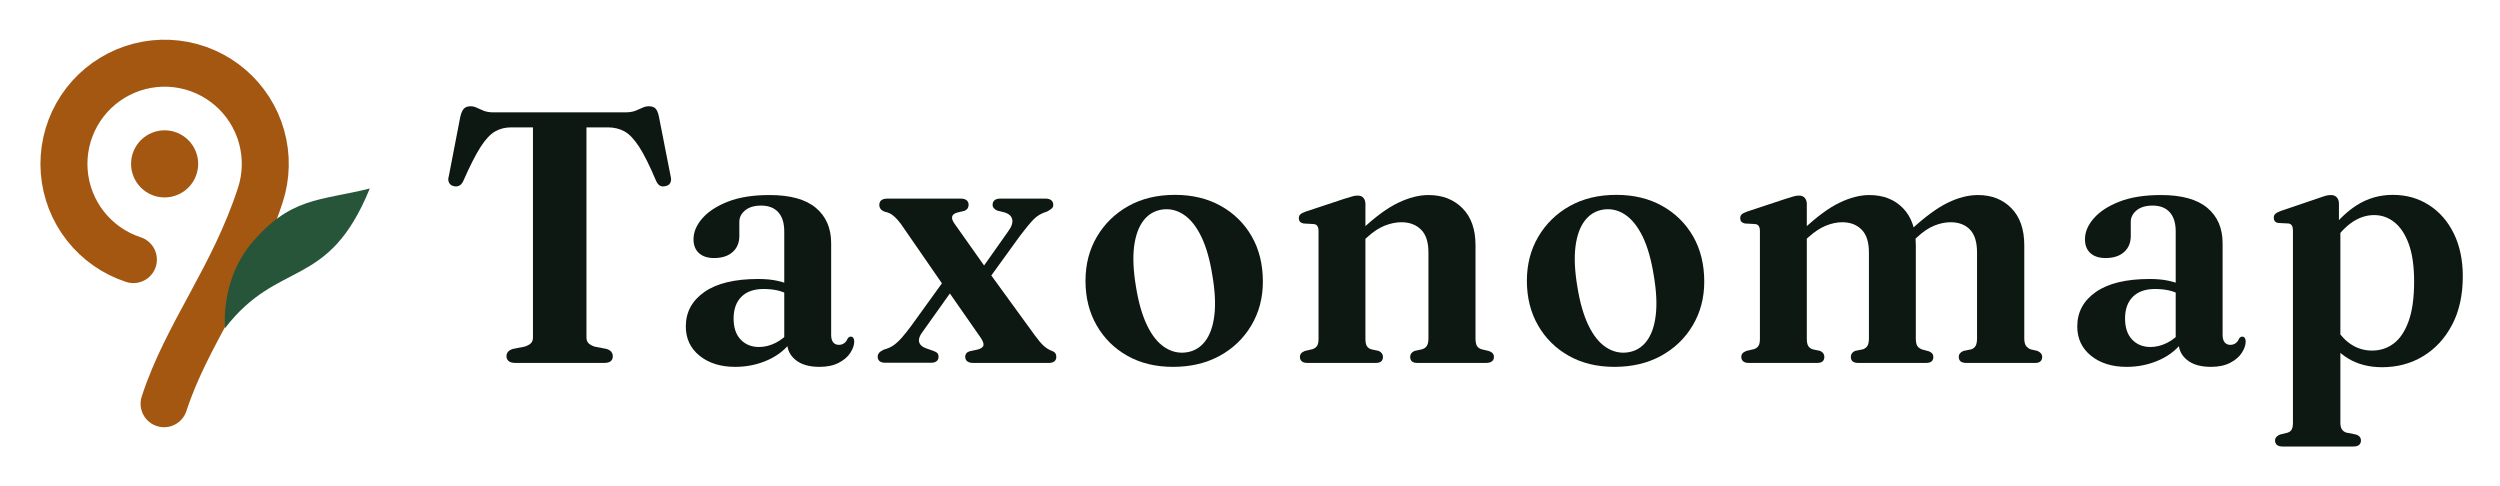
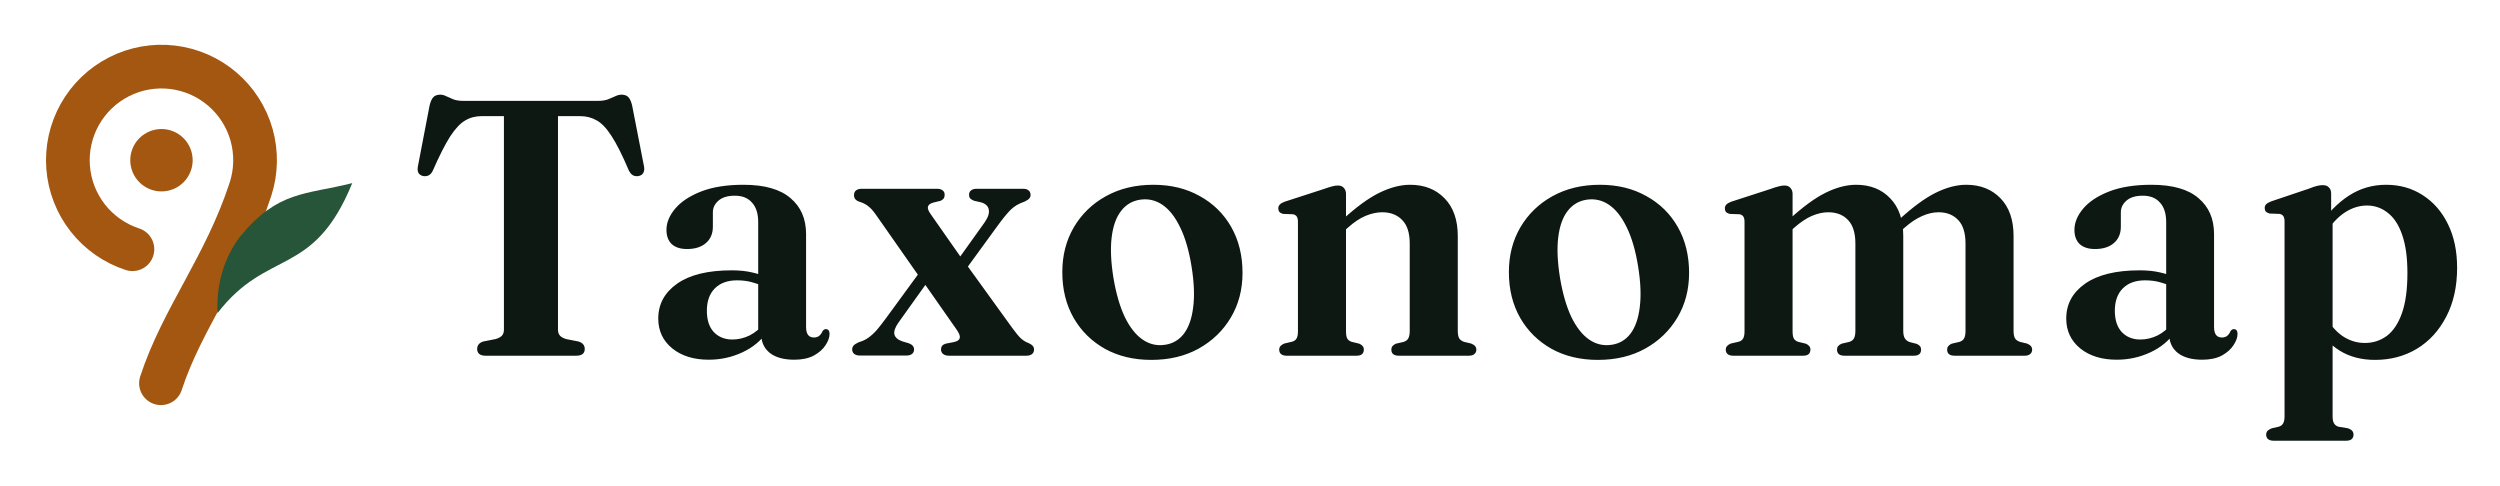
- <svg xmlns="http://www.w3.org/2000/svg" width="819" height="159" viewBox="67 50 819 159" role="img" aria-label="Taxonomap">
-   <path d="M109.933 103.721C109.942 106.636 111.109 109.429 113.178 111.484C115.246 113.539 118.046 114.689 120.962 114.679C123.878 114.67 126.67 113.502 128.726 111.434C130.781 109.366 131.93 106.565 131.921 103.65C131.911 100.734 130.744 97.941 128.675 95.886C126.607 93.831 123.807 92.682 120.891 92.691C117.975 92.701 115.183 93.868 113.128 95.936C111.072 98.005 109.923 100.805 109.933 103.721Z" fill="#a45710" />
-   <path d="M120.75 182.26C128.247 159.264 143.424 141.085 152.284 113.908C154.306 107.706 154.444 101.044 152.679 94.764C150.915 88.484 147.328 82.868 142.372 78.627C137.415 74.385 131.313 71.709 124.836 70.936C118.358 70.162 111.797 71.327 105.982 74.283C100.167 77.239 95.359 81.853 92.166 87.541C88.973 93.229 87.538 99.737 88.043 106.24C88.549 112.744 90.971 118.952 95.005 124.078C99.038 129.205 104.501 133.021 110.703 135.043" fill="none" stroke="#a45710" stroke-width="15.392" stroke-linecap="round" stroke-linejoin="round" />
-   <path d="M188.144 111.754C174.476 145.27 158.342 134.609 140.687 157.534C140.2 147.291 143.042 137.848 148.731 130.473C161.951 114.386 171.676 115.879 188.144 111.754Z" fill="#27553a" />
-   <g fill="#0e1813">
-     <path d="M228.521 86.803L271.912 86.803Q273.847 86.803 275.195 86.275Q276.544 85.748 277.512 85.279Q278.479 84.81 279.535 84.81Q281 84.81 281.733 85.542Q282.466 86.275 282.877 88.269L286.688 107.678Q287.04 108.968 286.6 109.877Q286.16 110.785 284.988 110.961Q283.991 111.255 283.229 110.844Q282.466 110.434 281.939 109.261Q278.772 101.755 276.339 98.032Q273.905 94.309 271.531 93.019Q269.156 91.729 266.165 91.729L259.129 91.729L259.129 160.568Q259.129 161.799 259.833 162.473Q260.536 163.148 261.826 163.558L265.755 164.32Q267.749 164.965 267.749 166.725Q267.749 168.894 264.934 168.894L235.792 168.894Q234.326 168.894 233.622 168.278Q232.919 167.663 232.919 166.725Q232.919 164.965 234.971 164.32L238.841 163.558Q240.19 163.148 240.893 162.473Q241.597 161.799 241.597 160.568L241.597 91.729L234.443 91.729Q231.511 91.729 229.166 93.077Q226.82 94.426 224.416 98.179Q222.012 101.931 218.787 109.261Q218.26 110.434 217.409 110.844Q216.559 111.255 215.621 110.961Q214.624 110.785 214.126 109.877Q213.627 108.968 214.038 107.678L217.79 88.269Q218.26 86.275 219.022 85.542Q219.784 84.81 221.191 84.81Q222.188 84.81 223.156 85.279Q224.123 85.748 225.443 86.275Q226.762 86.803 228.521 86.803Z" />
-     <path d="M324.86 162.151L324.86 161.095L323.922 160.92L323.922 125.855Q323.922 121.692 321.958 119.522Q319.994 117.353 316.358 117.353Q312.957 117.353 311.081 118.936Q309.205 120.519 309.205 122.63L309.205 127.321Q309.205 130.605 307.006 132.569Q304.807 134.533 300.937 134.533Q297.77 134.533 295.982 132.921Q294.194 131.308 294.194 128.376Q294.194 124.858 297.067 121.545Q299.94 118.232 305.452 116.063Q310.964 113.893 319.114 113.893Q329.258 113.893 334.272 118.086Q339.285 122.278 339.285 129.666L339.285 159.688Q339.285 161.33 339.959 162.151Q340.634 162.972 341.806 162.972Q342.803 162.972 343.536 162.444Q344.269 161.916 344.621 161.037Q344.797 160.685 345.09 160.48Q345.383 160.275 345.676 160.275Q346.263 160.275 346.556 160.714Q346.849 161.154 346.849 161.858Q346.849 163.558 345.618 165.522Q344.386 167.487 341.806 168.835Q339.226 170.184 335.474 170.184Q330.431 170.184 327.646 167.927Q324.86 165.669 324.86 162.151ZM291.672 156.932Q291.672 149.896 297.77 145.645Q303.869 141.394 315.42 141.394Q318.997 141.394 321.753 142.009Q324.509 142.625 326.62 143.68L325.505 146.612Q323.629 145.557 321.606 145.117Q319.583 144.677 317.12 144.677Q312.43 144.677 309.879 147.228Q307.328 149.779 307.328 154.352Q307.328 158.809 309.644 161.242Q311.96 163.675 315.655 163.675Q318.41 163.675 321.137 162.297Q323.864 160.92 325.74 158.515L326.737 161.154Q323.805 165.552 318.733 167.868Q313.661 170.184 307.856 170.184Q300.702 170.184 296.187 166.549Q291.672 162.913 291.672 156.932Z" />
-     <path d="M377.281 140.455L380.682 142.625L369.541 158.281Q367.724 160.568 368.105 162.034Q368.486 163.5 370.655 164.203L372.825 164.965Q373.763 165.317 374.115 165.728Q374.467 166.138 374.467 166.842Q374.467 167.839 373.822 168.337Q373.177 168.835 372.063 168.835L356.935 168.835Q355.82 168.835 355.175 168.337Q354.53 167.839 354.53 166.842Q354.53 166.138 355 165.581Q355.469 165.024 356.641 164.496Q358.459 164.027 359.808 163.06Q361.156 162.092 362.505 160.538Q363.854 158.985 365.554 156.698ZM379.744 123.334L390.768 138.931L391.354 139.693L406.013 159.864Q407.772 162.268 408.916 163.294Q410.059 164.32 411.349 164.848Q412.346 165.2 412.698 165.698Q413.05 166.197 413.05 166.9Q413.05 167.839 412.434 168.366Q411.818 168.894 410.587 168.894L385.725 168.894Q384.611 168.894 383.907 168.396Q383.204 167.897 383.204 166.783Q383.204 166.255 383.555 165.786Q383.907 165.317 384.611 165.083L387.308 164.496Q389.009 164.027 389.185 163.118Q389.36 162.21 388.188 160.509L376.871 144.267L376.167 143.68L362.153 123.392Q360.746 121.516 359.544 120.578Q358.342 119.64 356.993 119.405Q355.938 119.053 355.498 118.467Q355.058 117.88 355.058 117.177Q355.058 116.121 355.732 115.594Q356.407 115.066 357.638 115.066L381.855 115.066Q382.969 115.066 383.643 115.594Q384.318 116.121 384.318 117.118Q384.318 117.705 384.025 118.203Q383.731 118.701 383.028 119.053L380.565 119.64Q379.158 120.05 378.923 120.959Q378.689 121.868 379.744 123.334ZM389.654 143.153L386.429 141.159L397.276 125.796Q398.977 123.51 398.596 121.838Q398.215 120.167 395.869 119.522L393.7 118.995Q392.937 118.643 392.556 118.174Q392.175 117.705 392.175 117.118Q392.175 116.121 392.82 115.594Q393.465 115.066 394.638 115.066L409.649 115.066Q410.704 115.066 411.378 115.594Q412.053 116.121 412.053 117.177Q412.053 117.822 411.584 118.262Q411.115 118.701 410.059 119.288Q407.303 120.109 405.603 121.868Q403.902 123.627 401.146 127.262Z" />
-     <path d="M451.925 113.835Q460.428 113.835 466.907 117.441Q473.386 121.047 477.051 127.409Q480.716 133.771 480.716 142.273Q480.716 150.248 476.934 156.61Q473.152 162.972 466.555 166.578Q459.959 170.184 451.28 170.184Q442.778 170.184 436.357 166.578Q429.937 162.972 426.272 156.61Q422.607 150.248 422.607 141.98Q422.607 133.888 426.36 127.526Q430.113 121.164 436.651 117.499Q443.189 113.835 451.925 113.835ZM455.62 165.435Q459.431 164.907 461.806 161.799Q464.18 158.691 464.825 153.267Q465.47 147.844 464.18 140.28Q462.949 132.481 460.545 127.526Q458.141 122.571 454.828 120.343Q451.515 118.115 447.704 118.643Q443.892 119.229 441.547 122.337Q439.201 125.445 438.527 130.81Q437.853 136.175 439.143 143.915Q440.374 151.596 442.778 156.58Q445.182 161.565 448.525 163.763Q451.867 165.962 455.62 165.435Z" />
-     <path d="M514.315 116.825L514.315 161.037Q514.315 162.62 514.784 163.382Q515.253 164.145 516.25 164.438L518.654 164.965Q520.061 165.61 520.061 166.9Q520.061 168.894 517.715 168.894L495.258 168.894Q494.085 168.894 493.469 168.366Q492.854 167.839 492.854 166.959Q492.854 166.255 493.235 165.786Q493.616 165.317 494.495 164.965L497.017 164.379Q498.014 164.027 498.483 163.294Q498.952 162.561 498.952 161.037L498.952 125.738Q498.952 124.565 498.541 124.008Q498.131 123.451 497.31 123.392L494.026 123.216Q493.264 123.04 492.883 122.63Q492.502 122.22 492.502 121.399Q492.502 120.695 493 120.226Q493.499 119.757 494.671 119.346L507.22 115.183Q508.979 114.655 509.917 114.362Q510.855 114.069 511.735 114.069Q513.083 114.069 513.699 114.861Q514.315 115.652 514.315 116.825ZM512.731 129.549L510.738 127.262L513.083 125.21Q519.768 118.936 525.074 116.415Q530.381 113.893 534.955 113.893Q541.815 113.893 546.095 118.203Q550.376 122.513 550.376 130.311L550.376 160.861Q550.376 162.444 550.816 163.265Q551.255 164.086 552.428 164.438L554.656 164.965Q555.595 165.259 556.005 165.757Q556.415 166.255 556.415 166.959Q556.415 167.839 555.77 168.366Q555.125 168.894 553.835 168.894L531.319 168.894Q528.974 168.894 528.974 166.9Q528.974 165.61 530.381 164.965L532.844 164.438Q533.958 164.086 534.456 163.265Q534.955 162.444 534.955 160.861L534.955 132.657Q534.955 127.614 532.521 125.21Q530.088 122.806 526.1 122.806Q523.462 122.806 520.647 123.92Q517.833 125.034 515.018 127.614Z" />
-     <path d="M596.523 113.835Q605.025 113.835 611.504 117.441Q617.984 121.047 621.648 127.409Q625.313 133.771 625.313 142.273Q625.313 150.248 621.531 156.61Q617.749 162.972 611.152 166.578Q604.556 170.184 595.878 170.184Q587.375 170.184 580.955 166.578Q574.534 162.972 570.869 156.61Q567.205 150.248 567.205 141.98Q567.205 133.888 570.957 127.526Q574.71 121.164 581.248 117.499Q587.786 113.835 596.523 113.835ZM600.217 165.435Q604.028 164.907 606.403 161.799Q608.778 158.691 609.423 153.267Q610.068 147.844 608.778 140.28Q607.546 132.481 605.142 127.526Q602.738 122.571 599.425 120.343Q596.112 118.115 592.301 118.643Q588.49 119.229 586.144 122.337Q583.799 125.445 583.124 130.81Q582.45 136.175 583.74 143.915Q584.971 151.596 587.375 156.58Q589.78 161.565 593.122 163.763Q596.464 165.962 600.217 165.435Z" />
-     <path d="M658.912 116.825L658.912 161.037Q658.912 162.62 659.41 163.382Q659.909 164.145 660.847 164.438L663.31 164.965Q664.658 165.61 664.658 166.9Q664.658 168.894 662.313 168.894L639.855 168.894Q638.682 168.894 638.067 168.366Q637.451 167.839 637.451 166.959Q637.451 166.255 637.832 165.786Q638.213 165.317 639.093 164.965L641.614 164.379Q642.611 164.027 643.08 163.294Q643.549 162.561 643.549 161.037L643.549 125.738Q643.549 124.565 643.139 124.008Q642.728 123.451 641.907 123.392L638.624 123.216Q637.861 123.04 637.48 122.63Q637.099 122.22 637.099 121.399Q637.099 120.695 637.598 120.226Q638.096 119.757 639.269 119.346L651.817 115.183Q653.517 114.655 654.485 114.362Q655.452 114.069 656.332 114.069Q657.622 114.069 658.267 114.861Q658.912 115.652 658.912 116.825ZM657.329 129.549L655.335 127.321L657.68 125.21Q664.365 118.936 669.613 116.415Q674.861 113.893 679.376 113.893Q686.236 113.893 690.429 118.203Q694.621 122.513 694.621 130.37L694.621 160.861Q694.621 162.503 695.09 163.294Q695.56 164.086 696.732 164.496L698.902 165.083Q700.368 165.669 700.368 166.9Q700.368 168.894 698.022 168.894L675.74 168.894Q673.336 168.894 673.336 166.9Q673.336 165.61 674.685 164.965L677.265 164.438Q678.32 164.086 678.79 163.265Q679.259 162.444 679.259 160.861L679.259 132.715Q679.259 127.614 676.855 125.21Q674.45 122.806 670.522 122.806Q667.942 122.806 665.186 123.92Q662.43 125.034 659.557 127.614ZM692.921 129.608L690.81 127.262L693.097 125.21Q699.899 118.936 705.088 116.415Q710.277 113.893 714.968 113.893Q721.711 113.893 725.933 118.203Q730.155 122.513 730.155 130.37L730.155 160.861Q730.155 162.444 730.683 163.236Q731.21 164.027 732.207 164.438L734.494 164.965Q735.256 165.317 735.637 165.786Q736.019 166.255 736.019 166.959Q736.019 167.839 735.462 168.366Q734.905 168.894 733.79 168.894L711.157 168.894Q708.694 168.894 708.694 166.9Q708.694 165.61 710.219 164.965L712.799 164.438Q713.795 164.086 714.235 163.265Q714.675 162.444 714.675 160.861L714.675 132.715Q714.675 127.614 712.359 125.21Q710.043 122.806 705.997 122.806Q703.417 122.806 700.661 123.92Q697.905 125.034 695.032 127.731Z" />
-     <path d="M780.7 162.151L780.7 161.095L779.761 160.92L779.761 125.855Q779.761 121.692 777.797 119.522Q775.833 117.353 772.197 117.353Q768.796 117.353 766.92 118.936Q765.044 120.519 765.044 122.63L765.044 127.321Q765.044 130.605 762.845 132.569Q760.646 134.533 756.776 134.533Q753.61 134.533 751.821 132.921Q750.033 131.308 750.033 128.376Q750.033 124.858 752.906 121.545Q755.779 118.232 761.291 116.063Q766.803 113.893 774.953 113.893Q785.097 113.893 790.111 118.086Q795.124 122.278 795.124 129.666L795.124 159.688Q795.124 161.33 795.798 162.151Q796.473 162.972 797.645 162.972Q798.642 162.972 799.375 162.444Q800.108 161.916 800.46 161.037Q800.636 160.685 800.929 160.48Q801.222 160.275 801.515 160.275Q802.102 160.275 802.395 160.714Q802.688 161.154 802.688 161.858Q802.688 163.558 801.457 165.522Q800.225 167.487 797.645 168.835Q795.065 170.184 791.313 170.184Q786.27 170.184 783.485 167.927Q780.7 165.669 780.7 162.151ZM747.511 156.932Q747.511 149.896 753.61 145.645Q759.708 141.394 771.259 141.394Q774.836 141.394 777.592 142.009Q780.348 142.625 782.459 143.68L781.345 146.612Q779.468 145.557 777.445 145.117Q775.422 144.677 772.96 144.677Q768.269 144.677 765.718 147.228Q763.167 149.779 763.167 154.352Q763.167 158.809 765.483 161.242Q767.8 163.675 771.494 163.675Q774.25 163.675 776.976 162.297Q779.703 160.92 781.579 158.515L782.576 161.154Q779.644 165.552 774.572 167.868Q769.5 170.184 763.695 170.184Q756.541 170.184 752.026 166.549Q747.511 162.913 747.511 156.932Z" />
-     <path d="M833.238 116.708L833.238 123.51L833.707 124.624L833.707 188.42Q833.707 189.886 834.176 190.619Q834.645 191.352 835.583 191.704L838.808 192.349Q839.688 192.642 840.069 193.14Q840.45 193.639 840.45 194.342Q840.45 195.222 839.834 195.75Q839.219 196.277 837.987 196.277L814.767 196.277Q813.536 196.277 812.92 195.75Q812.305 195.222 812.305 194.342Q812.305 193.639 812.744 193.14Q813.184 192.642 813.946 192.349L816.35 191.762Q817.347 191.469 817.758 190.707Q818.168 189.945 818.168 188.42L818.168 125.62Q818.168 124.448 817.816 123.891Q817.465 123.334 816.761 123.216L813.36 123.04Q812.598 122.923 812.246 122.483Q811.894 122.044 811.894 121.281Q811.894 120.519 812.363 120.079Q812.832 119.64 814.005 119.17L826.084 115.066Q827.667 114.48 828.664 114.186Q829.661 113.893 830.599 113.893Q831.889 113.893 832.563 114.685Q833.238 115.476 833.238 116.708ZM831.068 129.784L829.192 127.204Q833.531 120.812 838.925 117.323Q844.32 113.835 850.887 113.835Q857.513 113.835 862.732 117.177Q867.95 120.519 870.882 126.529Q873.814 132.54 873.814 140.514Q873.814 149.72 870.325 156.375Q866.836 163.03 860.855 166.666Q854.875 170.301 847.369 170.301Q840.978 170.301 836.228 167.428Q831.479 164.555 828.312 158.867L831.42 155.994Q833.765 160.45 836.961 162.649Q840.157 164.848 844.085 164.848Q848.131 164.848 851.21 162.503Q854.288 160.157 856.077 155.173Q857.865 150.189 857.865 142.273Q857.865 134.768 856.135 129.989Q854.405 125.21 851.444 122.835Q848.483 120.46 844.789 120.46Q841.036 120.46 837.606 122.777Q834.176 125.093 831.068 129.784Z" />
-   </g>
+ <svg xmlns="http://www.w3.org/2000/svg" width="721" height="140" viewBox="85 73 721 140" role="img" aria-label="Taxonomap">
+   <path d="M122.567 119.237C122.574 121.624 123.53 123.91 125.223 125.592C126.916 127.274 129.208 128.215 131.595 128.207C133.982 128.2 136.267 127.244 137.95 125.551C139.632 123.858 140.573 121.565 140.565 119.179C140.557 116.792 139.602 114.506 137.908 112.824C136.216 111.142 133.924 110.201 131.537 110.209C129.15 110.217 126.864 111.172 125.182 112.865C123.499 114.558 122.559 116.851 122.567 119.237Z" fill="#a45710" />
+   <path d="M131.421 183.526C137.558 164.703 149.981 149.822 157.234 127.576C158.889 122.499 159.002 117.046 157.557 111.906C156.113 106.765 153.177 102.168 149.12 98.696C145.062 95.225 140.068 93.034 134.766 92.401C129.463 91.768 124.093 92.721 119.333 95.141C114.573 97.56 110.637 101.337 108.023 105.993C105.41 110.649 104.235 115.976 104.649 121.299C105.063 126.623 107.046 131.705 110.347 135.901C113.649 140.098 118.121 143.221 123.197 144.876" fill="none" stroke="#a45710" stroke-width="12.599" stroke-linecap="round" stroke-linejoin="round" />
+   <path d="M186.587 125.813C175.399 153.248 162.192 144.521 147.741 163.286C147.342 154.902 149.668 147.172 154.325 141.135C165.147 127.967 173.107 129.189 186.587 125.813Z" fill="#27553a" />
+   <path d="M218.571 102.086H257.526C258.611 102.086 259.538 101.946 260.308 101.666C261.113 101.351 261.813 101.054 262.408 100.774C263.038 100.459 263.651 100.301 264.246 100.301C265.086 100.301 265.733 100.529 266.188 100.984C266.643 101.439 267.011 102.226 267.291 103.346L270.703 120.829C270.878 121.634 270.826 122.299 270.546 122.824C270.301 123.314 269.846 123.629 269.181 123.769C268.586 123.874 268.043 123.804 267.553 123.559C267.098 123.314 266.696 122.841 266.346 122.141C264.491 117.766 262.828 114.459 261.358 112.219C259.923 109.979 258.488 108.474 257.053 107.704C255.653 106.899 254.078 106.496 252.328 106.496H245.923V168.079C245.923 168.849 246.133 169.444 246.553 169.864C246.973 170.284 247.586 170.599 248.391 170.809L251.856 171.491C253.046 171.876 253.641 172.594 253.641 173.644C253.641 174.939 252.818 175.586 251.173 175.586H225.028C224.223 175.586 223.611 175.411 223.191 175.061C222.806 174.711 222.613 174.239 222.613 173.644C222.613 172.594 223.191 171.876 224.346 171.491L227.811 170.809C228.651 170.599 229.281 170.284 229.701 169.864C230.121 169.444 230.331 168.849 230.331 168.079V106.496H223.873C222.123 106.496 220.548 106.916 219.148 107.756C217.748 108.561 216.313 110.084 214.843 112.324C213.408 114.564 211.746 117.836 209.856 122.141C209.541 122.841 209.138 123.314 208.648 123.559C208.193 123.804 207.651 123.874 207.021 123.769C206.391 123.629 205.936 123.314 205.656 122.824C205.411 122.299 205.376 121.634 205.551 120.829L208.911 103.346C209.191 102.226 209.558 101.439 210.013 100.984C210.468 100.529 211.133 100.301 212.008 100.301C212.568 100.301 213.146 100.459 213.741 100.774C214.336 101.054 215.018 101.351 215.788 101.666C216.558 101.946 217.486 102.086 218.571 102.086ZM304.558 169.496V168.499L303.665 168.446V137.051C303.665 134.601 303.07 132.729 301.88 131.434C300.725 130.104 299.08 129.439 296.945 129.439C294.88 129.439 293.305 129.911 292.22 130.856C291.135 131.801 290.593 132.921 290.593 134.216V138.364C290.593 140.359 289.928 141.934 288.598 143.089C287.268 144.244 285.448 144.821 283.138 144.821C281.248 144.821 279.778 144.349 278.728 143.404C277.713 142.424 277.205 141.059 277.205 139.309C277.205 137.209 278.045 135.161 279.725 133.166C281.405 131.171 283.89 129.526 287.18 128.231C290.505 126.936 294.583 126.289 299.413 126.289C305.468 126.289 309.983 127.566 312.958 130.121C315.968 132.641 317.473 136.106 317.473 140.516V167.291C317.473 168.306 317.665 169.076 318.05 169.601C318.435 170.091 318.995 170.336 319.73 170.336C320.36 170.336 320.868 170.179 321.253 169.864C321.673 169.514 321.988 169.076 322.198 168.551C322.338 168.341 322.478 168.184 322.618 168.079C322.793 167.974 322.985 167.921 323.195 167.921C323.545 167.921 323.808 168.044 323.983 168.289C324.158 168.534 324.245 168.866 324.245 169.286C324.245 170.301 323.86 171.386 323.09 172.541C322.355 173.696 321.235 174.694 319.73 175.534C318.225 176.339 316.335 176.741 314.06 176.741C311.05 176.741 308.705 176.094 307.025 174.799C305.38 173.469 304.558 171.701 304.558 169.496ZM274.843 164.876C274.843 160.711 276.663 157.351 280.303 154.796C283.943 152.241 289.193 150.964 296.053 150.964C298.223 150.964 300.13 151.156 301.775 151.541C303.42 151.891 304.873 152.381 306.133 153.011L305.24 155.584C304.05 155.059 302.843 154.639 301.618 154.324C300.393 154.009 299.045 153.851 297.575 153.851C294.845 153.851 292.71 154.621 291.17 156.161C289.63 157.701 288.86 159.854 288.86 162.619C288.86 165.314 289.543 167.379 290.908 168.814C292.273 170.214 294.04 170.914 296.21 170.914C297.96 170.914 299.64 170.511 301.25 169.706C302.86 168.866 304.208 167.729 305.293 166.294L306.238 168.709C304.488 171.264 302.09 173.241 299.045 174.641C296.035 176.041 292.815 176.741 289.385 176.741C285.08 176.741 281.58 175.656 278.885 173.486C276.19 171.281 274.843 168.411 274.843 164.876ZM351.191 150.176L354.131 152.014L344.156 165.979C343.141 167.414 342.738 168.569 342.948 169.444C343.158 170.319 343.911 170.984 345.206 171.439L347.148 172.016C347.673 172.226 348.041 172.471 348.251 172.751C348.496 173.031 348.618 173.381 348.618 173.801C348.618 174.326 348.426 174.746 348.041 175.061C347.656 175.376 347.131 175.534 346.466 175.534H332.973C332.308 175.534 331.766 175.376 331.346 175.061C330.961 174.746 330.768 174.309 330.768 173.749C330.768 173.329 330.908 172.961 331.188 172.646C331.468 172.331 331.958 172.016 332.658 171.701C333.743 171.386 334.671 170.949 335.441 170.389C336.246 169.829 337.051 169.094 337.856 168.184C338.661 167.239 339.588 166.049 340.638 164.614L351.191 150.176ZM353.396 134.741L363.213 148.759L363.791 149.389L376.916 167.554C377.931 168.954 378.771 169.969 379.436 170.599C380.136 171.229 380.888 171.684 381.693 171.964C382.218 172.209 382.603 172.471 382.848 172.751C383.093 173.031 383.216 173.381 383.216 173.801C383.216 174.361 383.023 174.799 382.638 175.114C382.253 175.429 381.711 175.586 381.011 175.586H358.698C357.998 175.586 357.438 175.429 357.018 175.114C356.598 174.799 356.388 174.344 356.388 173.749C356.388 173.364 356.493 173.031 356.703 172.751C356.913 172.471 357.246 172.261 357.701 172.121L360.116 171.649C361.096 171.439 361.656 171.054 361.796 170.494C361.936 169.934 361.638 169.129 360.903 168.079L350.771 153.589L350.193 152.906L337.593 134.899C336.788 133.744 336.018 132.904 335.283 132.379C334.583 131.854 333.813 131.469 332.973 131.224C332.343 131.014 331.906 130.751 331.661 130.436C331.416 130.121 331.293 129.736 331.293 129.281C331.293 128.686 331.486 128.231 331.871 127.916C332.291 127.601 332.833 127.444 333.498 127.444H355.286C355.951 127.444 356.476 127.601 356.861 127.916C357.246 128.196 357.438 128.616 357.438 129.176C357.438 129.596 357.351 129.946 357.176 130.226C357.001 130.471 356.703 130.699 356.283 130.909L354.131 131.434C353.256 131.679 352.748 132.081 352.608 132.641C352.503 133.166 352.766 133.866 353.396 134.741ZM362.163 152.591L359.276 150.701L368.988 137.104C370.003 135.634 370.388 134.391 370.143 133.376C369.933 132.361 369.163 131.679 367.833 131.329L365.943 130.909C365.418 130.699 365.033 130.471 364.788 130.226C364.578 129.946 364.473 129.596 364.473 129.176C364.473 128.616 364.666 128.196 365.051 127.916C365.436 127.601 365.961 127.444 366.626 127.444H380.066C380.766 127.444 381.291 127.601 381.641 127.916C382.026 128.231 382.218 128.669 382.218 129.229C382.218 129.649 382.078 129.999 381.798 130.279C381.553 130.559 381.098 130.856 380.433 131.171C378.823 131.696 377.493 132.484 376.443 133.534C375.428 134.549 374.133 136.141 372.558 138.311L362.163 152.591ZM417.619 126.289C422.694 126.289 427.156 127.374 431.006 129.544C434.891 131.679 437.919 134.654 440.089 138.469C442.259 142.284 443.344 146.694 443.344 151.699C443.344 156.494 442.224 160.781 439.984 164.561C437.744 168.341 434.646 171.334 430.691 173.539C426.771 175.709 422.221 176.794 417.041 176.794C411.966 176.794 407.504 175.726 403.654 173.591C399.804 171.421 396.794 168.446 394.624 164.666C392.454 160.851 391.369 156.459 391.369 151.489C391.369 146.659 392.471 142.354 394.676 138.574C396.916 134.759 399.996 131.766 403.916 129.596C407.871 127.391 412.439 126.289 417.619 126.289ZM420.979 172.436C423.219 172.121 425.039 171.054 426.439 169.234C427.839 167.379 428.731 164.824 429.116 161.569C429.536 158.314 429.379 154.411 428.644 149.861C427.909 145.276 426.806 141.496 425.336 138.521C423.901 135.546 422.204 133.394 420.244 132.064C418.284 130.734 416.131 130.244 413.786 130.594C411.511 130.944 409.674 132.046 408.274 133.901C406.874 135.721 405.981 138.259 405.596 141.514C405.211 144.734 405.386 148.619 406.121 153.169C406.891 157.719 407.994 161.499 409.429 164.509C410.899 167.484 412.614 169.636 414.574 170.966C416.534 172.296 418.669 172.786 420.979 172.436ZM473.189 128.914V168.551C473.189 169.496 473.311 170.196 473.556 170.651C473.836 171.106 474.274 171.421 474.869 171.596L477.021 172.121C477.896 172.506 478.334 173.066 478.334 173.801C478.334 174.991 477.634 175.586 476.234 175.586H456.021C455.356 175.586 454.831 175.429 454.446 175.114C454.096 174.799 453.921 174.379 453.921 173.854C453.921 173.434 454.044 173.084 454.289 172.804C454.534 172.524 454.901 172.279 455.391 172.069L457.649 171.544C458.244 171.369 458.664 171.071 458.909 170.651C459.189 170.196 459.329 169.496 459.329 168.551V136.999C459.329 136.264 459.206 135.739 458.961 135.424C458.751 135.109 458.401 134.899 457.911 134.794L455.024 134.689C454.534 134.549 454.184 134.356 453.974 134.111C453.764 133.831 453.659 133.499 453.659 133.114C453.659 132.659 453.799 132.291 454.079 132.011C454.359 131.696 454.831 131.416 455.496 131.171L466.836 127.496C467.816 127.146 468.586 126.901 469.146 126.761C469.741 126.586 470.301 126.499 470.826 126.499C471.596 126.499 472.174 126.726 472.559 127.181C472.979 127.636 473.189 128.214 473.189 128.914ZM471.771 140.359L469.881 138.364L471.981 136.526C476.041 132.781 479.646 130.139 482.796 128.599C485.946 127.059 488.904 126.289 491.669 126.289C495.764 126.289 499.071 127.584 501.591 130.174C504.146 132.764 505.424 136.404 505.424 141.094V168.394C505.424 169.374 505.564 170.109 505.844 170.599C506.159 171.054 506.631 171.386 507.261 171.596L509.256 172.069C509.781 172.279 510.166 172.524 510.411 172.804C510.656 173.084 510.779 173.434 510.779 173.854C510.779 174.379 510.586 174.799 510.201 175.114C509.851 175.429 509.326 175.586 508.626 175.586H488.414C486.979 175.586 486.261 174.991 486.261 173.801C486.261 173.066 486.699 172.506 487.574 172.121L489.831 171.596C490.461 171.386 490.899 171.054 491.144 170.599C491.424 170.109 491.564 169.374 491.564 168.394V143.194C491.564 140.184 490.846 137.944 489.411 136.474C487.976 134.969 486.051 134.216 483.636 134.216C482.096 134.216 480.486 134.566 478.806 135.266C477.161 135.966 475.481 137.086 473.766 138.626L471.771 140.359ZM546.41 126.289C551.485 126.289 555.947 127.374 559.797 129.544C563.682 131.679 566.71 134.654 568.88 138.469C571.05 142.284 572.135 146.694 572.135 151.699C572.135 156.494 571.015 160.781 568.775 164.561C566.535 168.341 563.437 171.334 559.482 173.539C555.562 175.709 551.012 176.794 545.832 176.794C540.757 176.794 536.295 175.726 532.445 173.591C528.595 171.421 525.585 168.446 523.415 164.666C521.245 160.851 520.16 156.459 520.16 151.489C520.16 146.659 521.262 142.354 523.467 138.574C525.707 134.759 528.787 131.766 532.707 129.596C536.662 127.391 541.23 126.289 546.41 126.289ZM549.77 172.436C552.01 172.121 553.83 171.054 555.23 169.234C556.63 167.379 557.522 164.824 557.907 161.569C558.327 158.314 558.17 154.411 557.435 149.861C556.7 145.276 555.597 141.496 554.127 138.521C552.692 135.546 550.995 133.394 549.035 132.064C547.075 130.734 544.922 130.244 542.577 130.594C540.302 130.944 538.465 132.046 537.065 133.901C535.665 135.721 534.772 138.259 534.387 141.514C534.002 144.734 534.177 148.619 534.912 153.169C535.682 157.719 536.785 161.499 538.22 164.509C539.69 167.484 541.405 169.636 543.365 170.966C545.325 172.296 547.46 172.786 549.77 172.436ZM601.979 128.914V168.551C601.979 169.496 602.102 170.196 602.347 170.651C602.627 171.106 603.064 171.421 603.659 171.596L605.812 172.121C606.687 172.506 607.124 173.066 607.124 173.801C607.124 174.991 606.424 175.586 605.024 175.586H584.864C584.164 175.586 583.622 175.429 583.237 175.114C582.887 174.799 582.712 174.379 582.712 173.854C582.712 173.434 582.834 173.084 583.079 172.804C583.324 172.524 583.692 172.279 584.182 172.069L586.492 171.544C587.052 171.369 587.454 171.071 587.699 170.651C587.979 170.196 588.119 169.496 588.119 168.551V136.999C588.119 136.264 587.997 135.739 587.752 135.424C587.542 135.109 587.192 134.899 586.702 134.794L583.814 134.689C583.324 134.549 582.974 134.356 582.764 134.111C582.554 133.831 582.449 133.499 582.449 133.114C582.449 132.659 582.589 132.291 582.869 132.011C583.149 131.696 583.622 131.416 584.287 131.171L595.627 127.496C596.572 127.146 597.342 126.901 597.937 126.761C598.532 126.586 599.092 126.499 599.617 126.499C600.387 126.499 600.964 126.726 601.349 127.181C601.769 127.636 601.979 128.214 601.979 128.914ZM600.509 140.411L598.672 138.416L600.719 136.526C604.779 132.781 608.367 130.139 611.482 128.599C614.597 127.059 617.537 126.289 620.302 126.289C624.362 126.289 627.634 127.584 630.119 130.174C632.639 132.764 633.899 136.404 633.899 141.094V168.394C633.899 169.374 634.057 170.109 634.372 170.599C634.687 171.089 635.142 171.439 635.737 171.649L637.784 172.174C638.624 172.524 639.044 173.066 639.044 173.801C639.044 174.991 638.344 175.586 636.944 175.586H616.942C615.507 175.586 614.789 174.991 614.789 173.801C614.789 173.066 615.227 172.506 616.102 172.121L618.359 171.596C618.989 171.386 619.427 171.054 619.672 170.599C619.952 170.109 620.092 169.374 620.092 168.394V143.246C620.092 140.201 619.392 137.944 617.992 136.474C616.592 134.969 614.684 134.216 612.269 134.216C610.764 134.216 609.189 134.566 607.544 135.266C605.934 135.966 604.254 137.086 602.504 138.626L600.509 140.411ZM632.324 140.359L630.487 138.364L632.482 136.526C636.542 132.781 640.129 130.139 643.244 128.599C646.359 127.059 649.299 126.289 652.064 126.289C656.124 126.289 659.414 127.584 661.934 130.174C664.454 132.764 665.714 136.404 665.714 141.094V168.394C665.714 169.374 665.854 170.109 666.134 170.599C666.449 171.054 666.922 171.386 667.552 171.596L669.547 172.069C670.072 172.279 670.457 172.524 670.702 172.804C670.947 173.084 671.069 173.434 671.069 173.854C671.069 174.379 670.877 174.799 670.492 175.114C670.142 175.429 669.617 175.586 668.917 175.586H648.704C647.269 175.586 646.552 174.991 646.552 173.801C646.552 173.066 646.989 172.506 647.864 172.121L650.122 171.596C650.752 171.386 651.189 171.054 651.434 170.599C651.714 170.109 651.854 169.374 651.854 168.394V143.246C651.854 140.201 651.154 137.944 649.754 136.474C648.354 134.969 646.464 134.216 644.084 134.216C642.544 134.216 640.952 134.584 639.307 135.319C637.697 136.019 636.017 137.139 634.267 138.679L632.324 140.359ZM710.617 169.496V168.499L709.725 168.446V137.051C709.725 134.601 709.13 132.729 707.94 131.434C706.785 130.104 705.14 129.439 703.005 129.439C700.94 129.439 699.365 129.911 698.28 130.856C697.195 131.801 696.652 132.921 696.652 134.216V138.364C696.652 140.359 695.987 141.934 694.657 143.089C693.327 144.244 691.507 144.821 689.197 144.821C687.307 144.821 685.837 144.349 684.787 143.404C683.772 142.424 683.265 141.059 683.265 139.309C683.265 137.209 684.105 135.161 685.785 133.166C687.465 131.171 689.95 129.526 693.24 128.231C696.565 126.936 700.642 126.289 705.472 126.289C711.527 126.289 716.042 127.566 719.017 130.121C722.027 132.641 723.532 136.106 723.532 140.516V167.291C723.532 168.306 723.725 169.076 724.11 169.601C724.495 170.091 725.055 170.336 725.79 170.336C726.42 170.336 726.927 170.179 727.312 169.864C727.732 169.514 728.047 169.076 728.257 168.551C728.397 168.341 728.537 168.184 728.677 168.079C728.852 167.974 729.045 167.921 729.255 167.921C729.605 167.921 729.867 168.044 730.042 168.289C730.217 168.534 730.305 168.866 730.305 169.286C730.305 170.301 729.92 171.386 729.15 172.541C728.415 173.696 727.295 174.694 725.79 175.534C724.285 176.339 722.395 176.741 720.12 176.741C717.11 176.741 714.765 176.094 713.085 174.799C711.44 173.469 710.617 171.701 710.617 169.496ZM680.902 164.876C680.902 160.711 682.722 157.351 686.362 154.796C690.002 152.241 695.252 150.964 702.112 150.964C704.282 150.964 706.19 151.156 707.835 151.541C709.48 151.891 710.932 152.381 712.192 153.011L711.3 155.584C710.11 155.059 708.902 154.639 707.677 154.324C706.452 154.009 705.105 153.851 703.635 153.851C700.905 153.851 698.77 154.621 697.23 156.161C695.69 157.701 694.92 159.854 694.92 162.619C694.92 165.314 695.602 167.379 696.967 168.814C698.332 170.214 700.1 170.914 702.27 170.914C704.02 170.914 705.7 170.511 707.31 169.706C708.92 168.866 710.267 167.729 711.352 166.294L712.297 168.709C710.547 171.264 708.15 173.241 705.105 174.641C702.095 176.041 698.875 176.741 695.445 176.741C691.14 176.741 687.64 175.656 684.945 173.486C682.25 171.281 680.902 168.411 680.902 164.876ZM757.303 128.809V135.004L757.723 136.001V193.069C757.723 193.979 757.863 194.661 758.143 195.116C758.423 195.571 758.843 195.886 759.403 196.061L762.238 196.534C762.763 196.744 763.148 196.989 763.393 197.269C763.638 197.584 763.761 197.951 763.761 198.371C763.761 198.896 763.586 199.316 763.236 199.631C762.886 199.946 762.343 200.104 761.608 200.104H740.713C740.013 200.104 739.471 199.946 739.086 199.631C738.736 199.316 738.561 198.896 738.561 198.371C738.561 197.951 738.683 197.584 738.928 197.269C739.208 196.989 739.611 196.744 740.136 196.534L742.183 196.061C742.778 195.886 743.198 195.571 743.443 195.116C743.723 194.661 743.863 193.979 743.863 193.069V136.894C743.863 136.159 743.741 135.634 743.496 135.319C743.286 135.004 742.936 134.794 742.446 134.689L739.558 134.584C739.068 134.444 738.701 134.251 738.456 134.006C738.246 133.726 738.141 133.394 738.141 133.009C738.141 132.554 738.281 132.186 738.561 131.906C738.841 131.626 739.331 131.346 740.031 131.066L750.951 127.391C751.896 127.006 752.666 126.744 753.261 126.604C753.856 126.464 754.398 126.394 754.888 126.394C755.693 126.394 756.288 126.621 756.673 127.076C757.093 127.496 757.303 128.074 757.303 128.809ZM755.466 140.621L753.733 138.311C756.323 134.461 759.211 131.504 762.396 129.439C765.616 127.339 769.203 126.289 773.158 126.289C777.113 126.289 780.631 127.286 783.711 129.281C786.826 131.276 789.258 134.076 791.008 137.681C792.758 141.251 793.633 145.434 793.633 150.229C793.633 155.654 792.583 160.361 790.483 164.351C788.418 168.341 785.601 171.421 782.031 173.591C778.461 175.726 774.436 176.794 769.956 176.794C766.106 176.794 762.763 175.936 759.928 174.221C757.093 172.506 754.748 169.986 752.893 166.661L755.623 164.089C757.058 166.714 758.738 168.674 760.663 169.969C762.623 171.264 764.741 171.911 767.016 171.911C769.396 171.911 771.513 171.229 773.368 169.864C775.223 168.464 776.676 166.276 777.726 163.301C778.776 160.326 779.301 156.476 779.301 151.751C779.301 147.271 778.793 143.596 777.778 140.726C776.798 137.856 775.416 135.739 773.631 134.374C771.881 132.974 769.886 132.274 767.646 132.274C765.406 132.274 763.253 132.956 761.188 134.321C759.123 135.686 757.216 137.786 755.466 140.621Z" fill="#0e1813" />
</svg>
